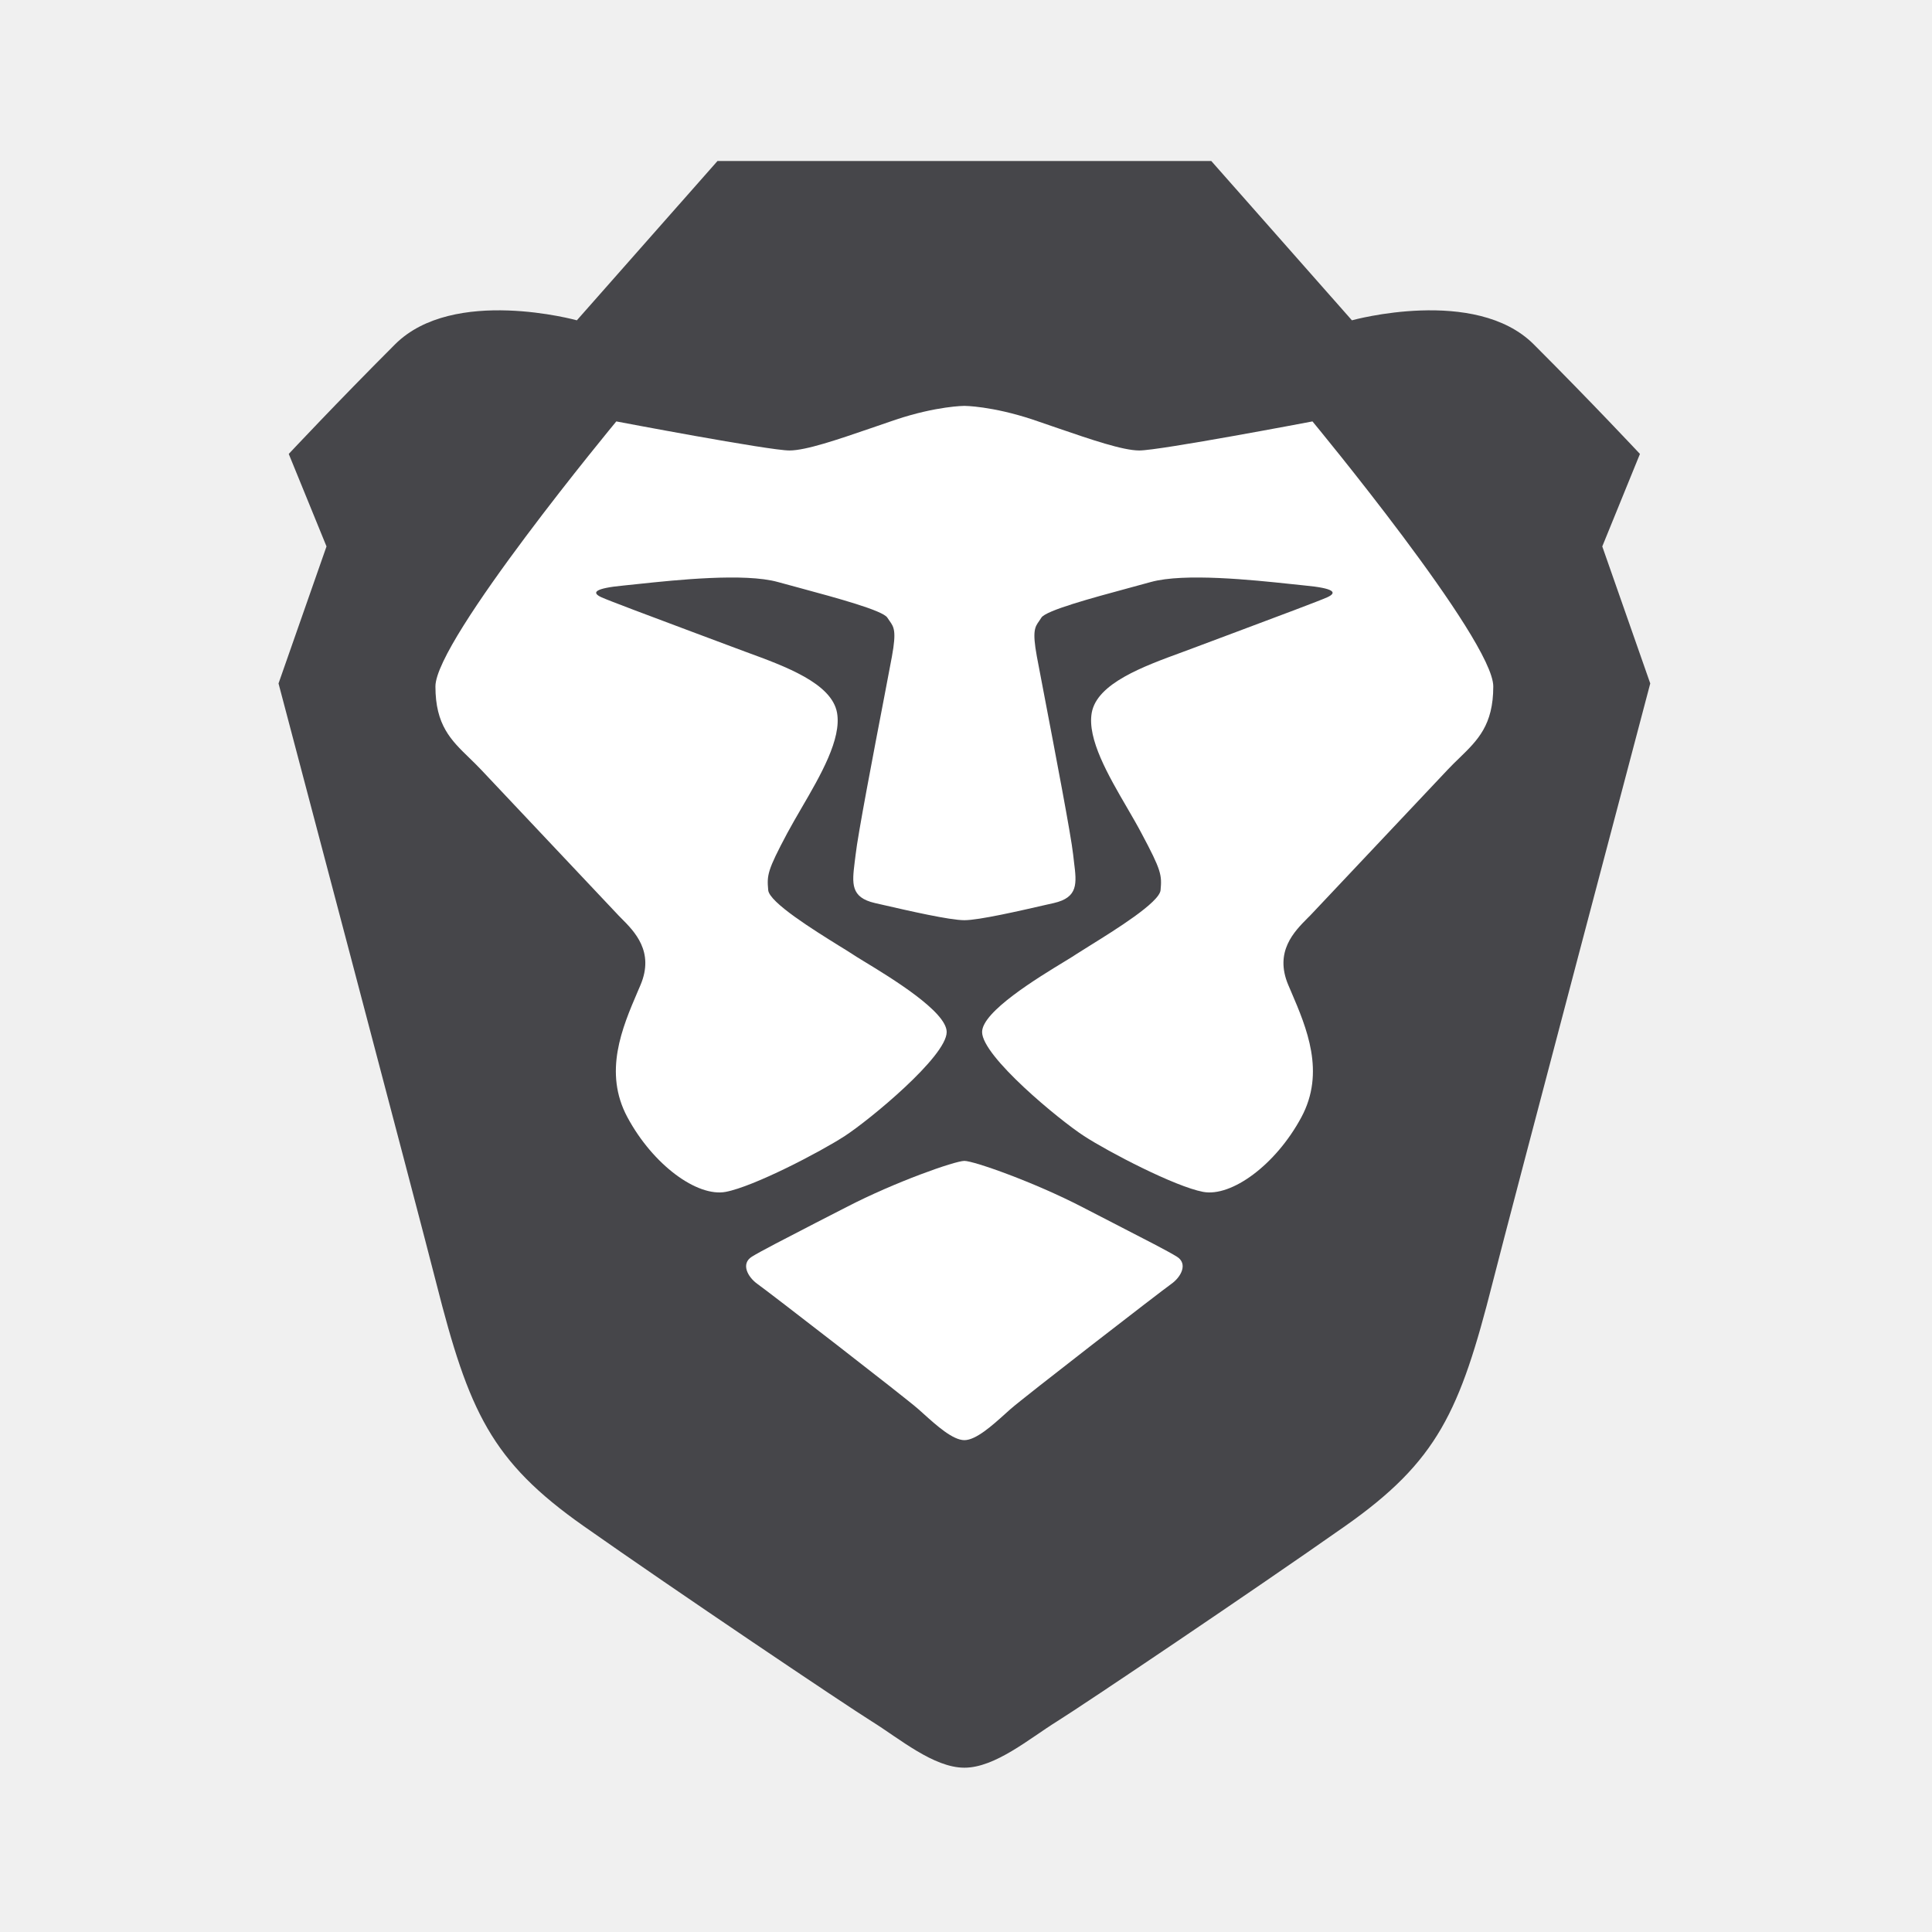
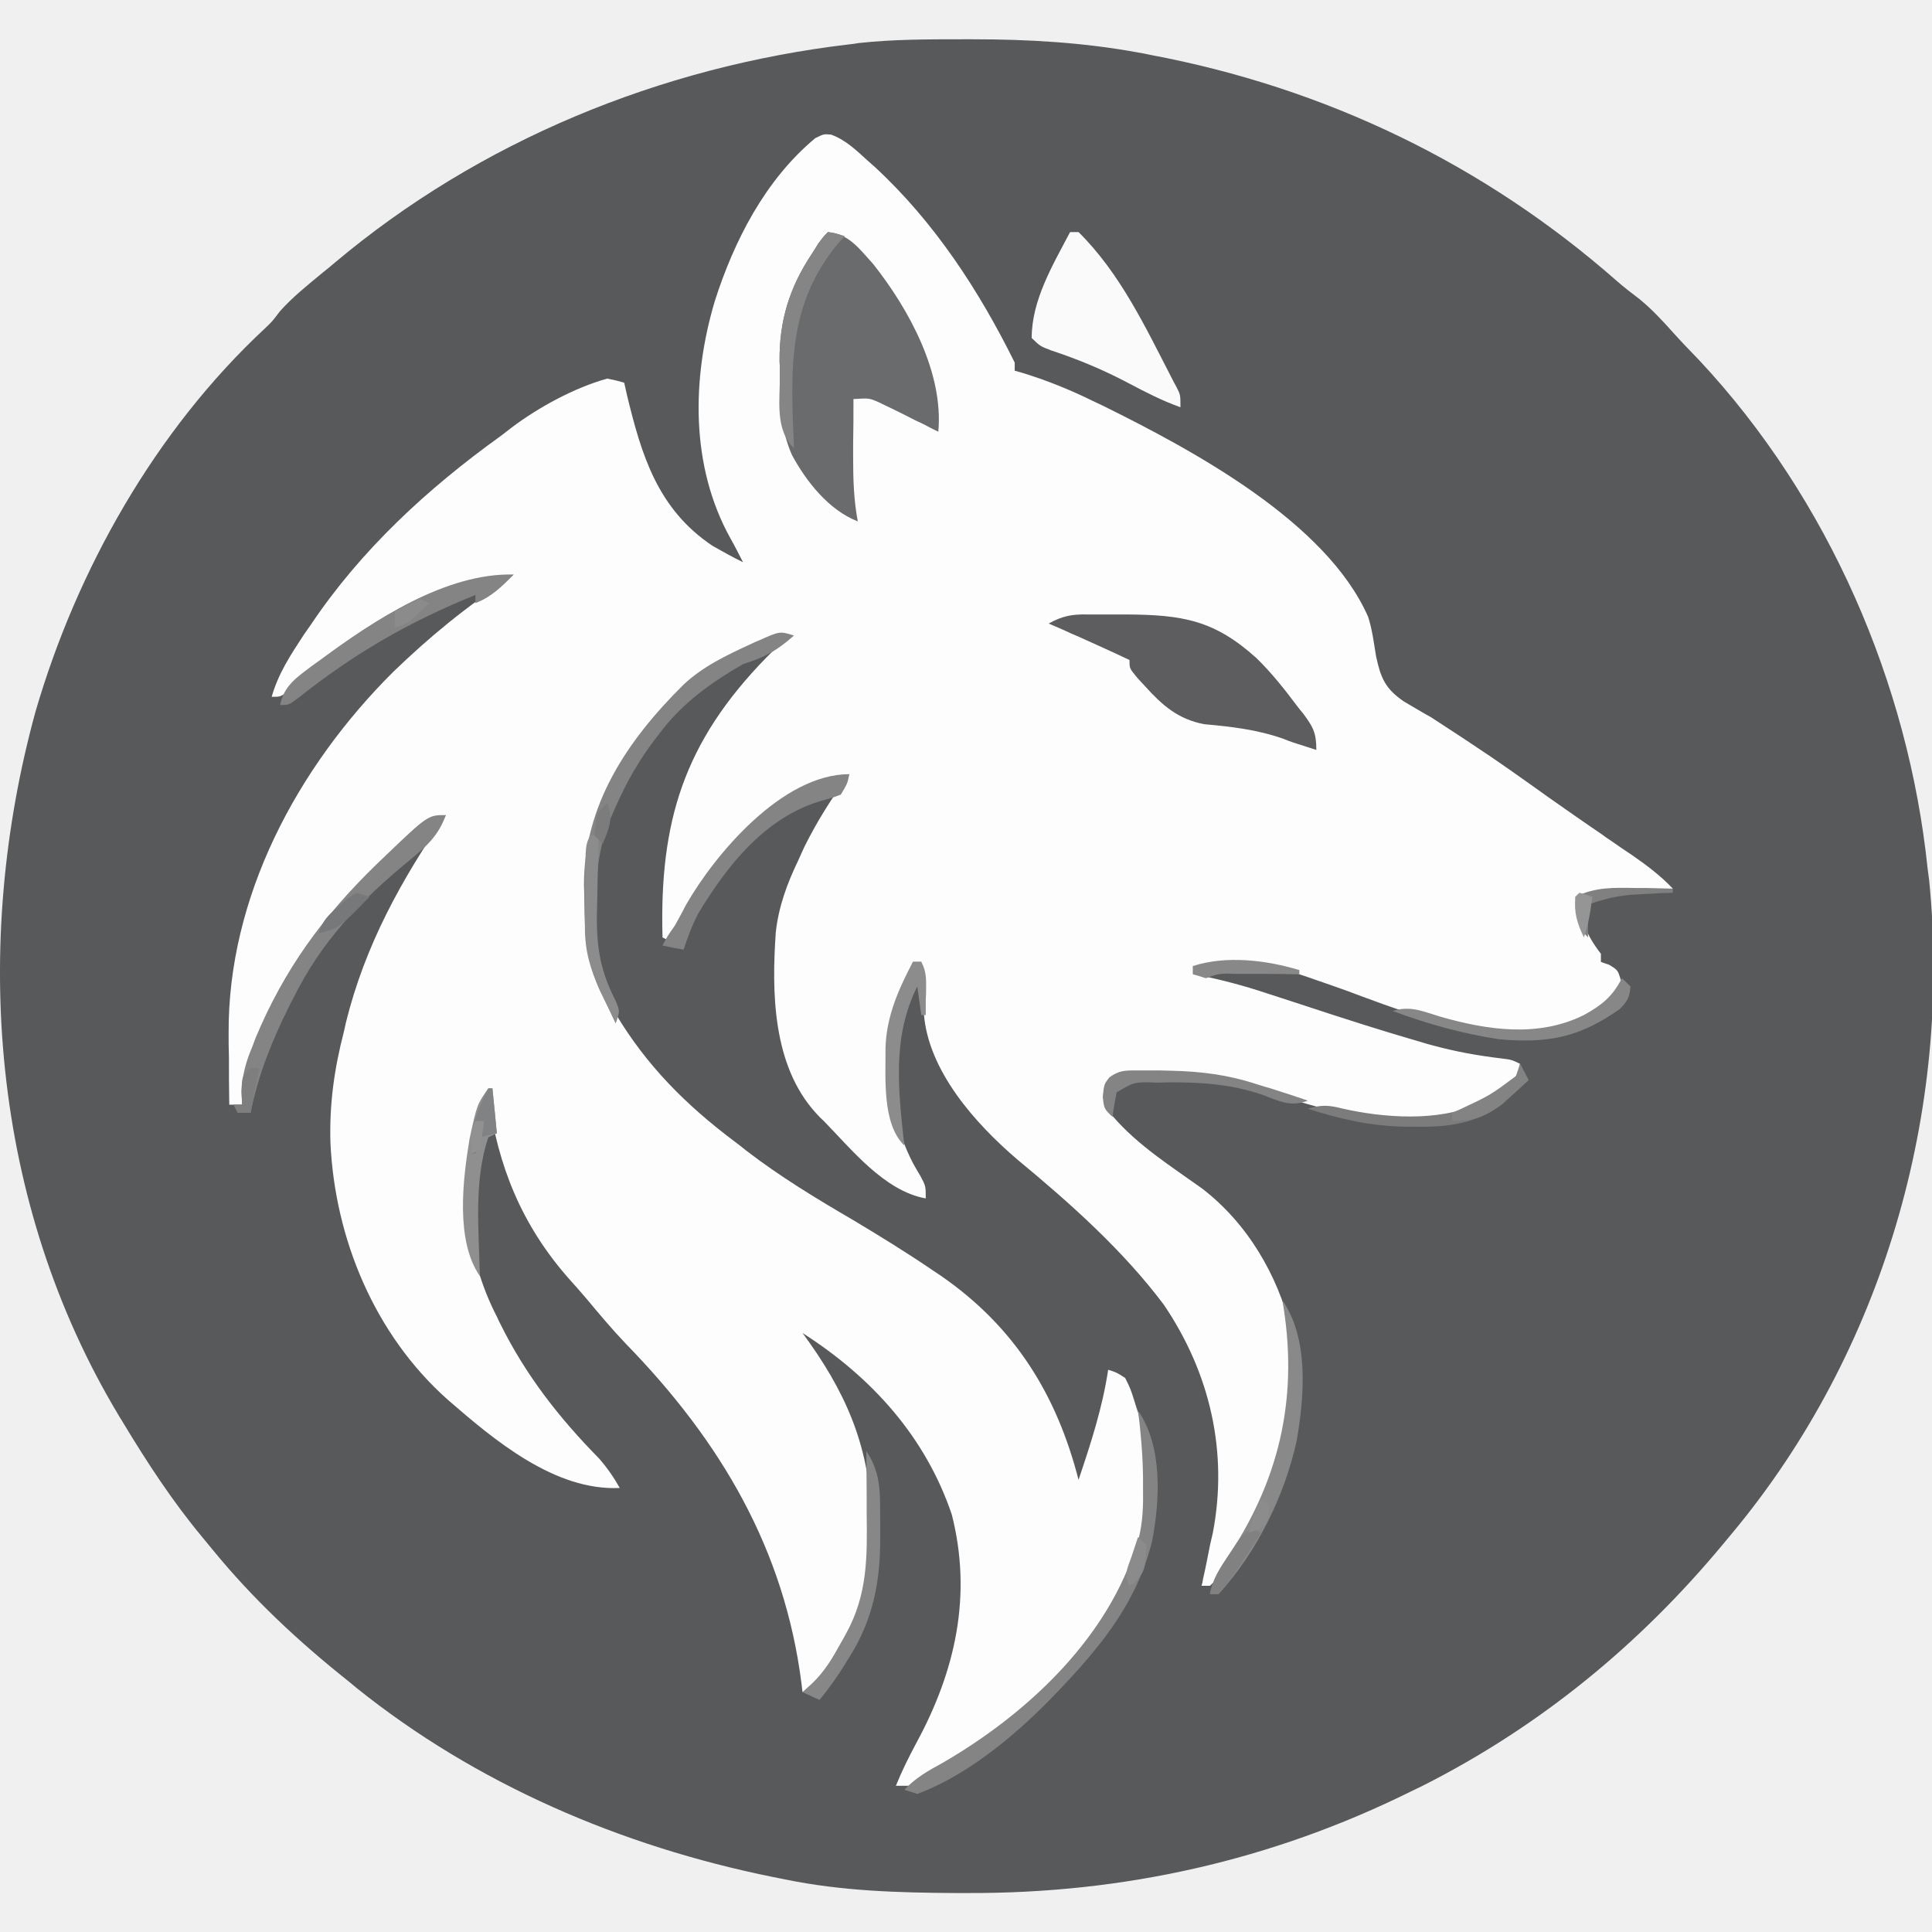
- <svg xmlns="http://www.w3.org/2000/svg" width="24" height="24" viewBox="0 0 24 24" fill="none">
-   <path fill-rule="evenodd" clip-rule="evenodd" d="M19.904 6.788L20.372 5.639C20.372 5.639 19.776 5.001 19.052 4.277C18.328 3.554 16.794 3.979 16.794 3.979L15.047 2H11.98H8.913L7.166 3.979C7.166 3.979 5.632 3.554 4.908 4.277C4.184 5.001 3.587 5.639 3.587 5.639L4.056 6.788L3.46 8.49C3.46 8.49 5.214 15.126 5.419 15.937C5.824 17.533 6.101 18.15 7.251 18.958C8.401 19.767 10.489 21.171 10.83 21.384C11.171 21.596 11.597 21.959 11.98 21.959C12.363 21.959 12.789 21.596 13.13 21.384C13.471 21.171 15.558 19.767 16.709 18.958C17.859 18.15 18.136 17.533 18.541 15.937C18.746 15.126 20.5 8.49 20.5 8.49L19.904 6.788Z" fill="#46464A" />
-   <path d="M14.153 5.596C14.408 5.596 16.304 5.235 16.304 5.235C16.304 5.235 18.55 7.947 18.55 8.527C18.55 9.007 18.357 9.194 18.13 9.415C18.082 9.461 18.033 9.509 17.984 9.561L16.299 11.348C16.282 11.366 16.264 11.385 16.244 11.404C16.076 11.573 15.829 11.822 16.003 12.235C16.015 12.262 16.027 12.291 16.039 12.319C16.231 12.767 16.467 13.319 16.166 13.879C15.846 14.474 15.297 14.871 14.946 14.806C14.595 14.74 13.769 14.309 13.466 14.112C13.162 13.915 12.2 13.123 12.2 12.82C12.2 12.567 12.892 12.146 13.228 11.942C13.295 11.901 13.348 11.869 13.378 11.848C13.413 11.825 13.471 11.789 13.542 11.745C13.849 11.554 14.403 11.211 14.417 11.058C14.434 10.87 14.428 10.815 14.18 10.351C14.128 10.252 14.066 10.146 14.003 10.037C13.767 9.632 13.504 9.179 13.562 8.854C13.628 8.488 14.203 8.278 14.69 8.1C14.75 8.078 14.81 8.056 14.867 8.034C15.009 7.981 15.188 7.914 15.374 7.844C15.86 7.662 16.4 7.46 16.489 7.419C16.613 7.362 16.581 7.308 16.207 7.273C16.158 7.268 16.097 7.262 16.026 7.254C15.564 7.205 14.711 7.115 14.296 7.23C14.215 7.253 14.124 7.277 14.028 7.303C13.562 7.429 12.991 7.584 12.936 7.673C12.927 7.688 12.917 7.702 12.909 7.714C12.856 7.789 12.822 7.837 12.88 8.154C12.897 8.248 12.933 8.434 12.977 8.663C13.105 9.334 13.306 10.381 13.331 10.616C13.335 10.649 13.339 10.681 13.342 10.711C13.375 10.974 13.396 11.148 13.091 11.218C13.066 11.224 13.039 11.23 13.011 11.236C12.667 11.315 12.162 11.431 11.98 11.431C11.797 11.431 11.292 11.315 10.948 11.236C10.921 11.23 10.894 11.224 10.869 11.218C10.564 11.148 10.585 10.974 10.617 10.711C10.621 10.681 10.625 10.649 10.629 10.616C10.654 10.381 10.855 9.331 10.984 8.66C11.027 8.432 11.063 8.248 11.08 8.154C11.138 7.837 11.104 7.789 11.051 7.714C11.042 7.702 11.033 7.688 11.023 7.673C10.969 7.584 10.398 7.429 9.932 7.303C9.836 7.277 9.745 7.253 9.663 7.23C9.249 7.115 8.396 7.205 7.934 7.254C7.863 7.262 7.802 7.268 7.752 7.273C7.379 7.308 7.347 7.362 7.47 7.419C7.559 7.46 8.099 7.662 8.585 7.844C8.772 7.914 8.951 7.981 9.093 8.034C9.15 8.056 9.209 8.078 9.27 8.1C9.757 8.278 10.332 8.488 10.398 8.854C10.456 9.179 10.193 9.632 9.957 10.037C9.894 10.146 9.832 10.252 9.779 10.351C9.532 10.815 9.526 10.87 9.543 11.058C9.557 11.21 10.11 11.554 10.417 11.745C10.489 11.789 10.547 11.825 10.582 11.848C10.612 11.869 10.665 11.901 10.732 11.942C11.068 12.146 11.76 12.567 11.76 12.82C11.76 13.123 10.798 13.915 10.494 14.112C10.191 14.309 9.365 14.74 9.014 14.806C8.662 14.871 8.114 14.474 7.794 13.879C7.493 13.319 7.729 12.767 7.921 12.319C7.933 12.291 7.945 12.262 7.957 12.235C8.131 11.822 7.884 11.573 7.715 11.404C7.696 11.385 7.677 11.366 7.661 11.348L5.976 9.561C5.927 9.509 5.878 9.462 5.83 9.415C5.602 9.194 5.409 9.007 5.409 8.527C5.409 7.947 7.656 5.235 7.656 5.235C7.656 5.235 9.552 5.596 9.807 5.596C10.011 5.596 10.405 5.461 10.816 5.32C10.92 5.284 11.025 5.248 11.128 5.213C11.639 5.043 11.98 5.042 11.98 5.042C11.98 5.042 12.321 5.043 12.832 5.213C12.935 5.248 13.04 5.284 13.144 5.32C13.555 5.461 13.949 5.596 14.153 5.596Z" fill="white" />
-   <path d="M13.827 15.192C14.228 15.398 14.512 15.544 14.62 15.611C14.759 15.698 14.674 15.863 14.547 15.952C14.421 16.041 12.718 17.358 12.553 17.504C12.532 17.522 12.509 17.543 12.486 17.564C12.327 17.707 12.124 17.89 11.98 17.89C11.836 17.89 11.633 17.707 11.473 17.563C11.45 17.542 11.428 17.522 11.407 17.504C11.242 17.358 9.539 16.041 9.412 15.952C9.286 15.863 9.201 15.698 9.34 15.611C9.448 15.544 9.732 15.398 10.133 15.191C10.251 15.131 10.379 15.065 10.515 14.995C11.115 14.684 11.863 14.421 11.98 14.421C12.097 14.421 12.845 14.684 13.445 14.995C13.582 15.065 13.709 15.131 13.827 15.192Z" fill="white" />
+ <svg xmlns="http://www.w3.org/2000/svg" width="24px" height="24px" viewBox="0 0 24 23" version="1.1">
+   <g id="surface1">
+     <path style=" stroke:none;fill-rule:nonzero;fill:rgb(34.51%,34.902%,35.294%);fill-opacity:1;" d="M 11.957 -0.012 C 12.02 -0.012 12.02 -0.012 12.082 -0.012 C 12.777 -0.012 13.453 0.027 14.137 0.152 C 14.207 0.164 14.207 0.164 14.281 0.18 C 16.469 0.59 18.438 1.543 20.082 2.988 C 20.176 3.07 20.273 3.145 20.371 3.219 C 20.527 3.348 20.656 3.488 20.789 3.637 C 20.895 3.754 21.004 3.867 21.113 3.98 C 22.719 5.699 23.707 7.996 23.945 10.285 C 23.953 10.336 23.957 10.387 23.965 10.438 C 24.25 13.301 23.395 16.289 21.52 18.543 C 21.465 18.609 21.465 18.609 21.406 18.68 C 20.375 19.922 19.141 20.941 17.672 21.684 C 17.625 21.707 17.578 21.73 17.527 21.754 C 15.801 22.609 13.961 23.023 12.02 23.016 C 11.973 23.016 11.926 23.016 11.875 23.016 C 11.16 23.012 10.461 22.992 9.758 22.848 C 9.707 22.836 9.652 22.828 9.598 22.816 C 7.711 22.434 5.914 21.66 4.43 20.469 C 4.398 20.441 4.367 20.418 4.336 20.391 C 3.707 19.891 3.141 19.363 2.637 18.746 C 2.594 18.695 2.555 18.645 2.512 18.594 C 2.141 18.148 1.828 17.668 1.531 17.176 C 1.512 17.141 1.488 17.109 1.469 17.074 C -0.109 14.441 -0.355 11.242 0.441 8.34 C 0.953 6.582 1.926 4.848 3.297 3.574 C 3.383 3.492 3.383 3.492 3.477 3.367 C 3.637 3.188 3.82 3.043 4.008 2.887 C 4.059 2.848 4.109 2.805 4.16 2.762 C 5.949 1.258 8.195 0.328 10.551 0.051 C 10.586 0.047 10.625 0.043 10.664 0.035 C 11.094 -0.012 11.523 -0.012 11.957 -0.012 Z M 11.957 -0.012 " />
+     <path style=" stroke:none;fill-rule:nonzero;fill:rgb(99.216%,99.216%,99.216%);fill-opacity:1;" d="M 10.324 1.172 C 10.504 1.238 10.633 1.363 10.77 1.488 C 10.801 1.516 10.832 1.543 10.863 1.57 C 11.609 2.258 12.164 3.113 12.605 4.004 C 12.605 4.035 12.605 4.07 12.605 4.105 C 12.637 4.113 12.664 4.121 12.691 4.129 C 13 4.223 13.289 4.34 13.574 4.48 C 13.621 4.504 13.668 4.523 13.715 4.547 C 14.836 5.102 16.48 5.988 16.996 7.164 C 17.047 7.324 17.066 7.484 17.094 7.652 C 17.152 7.922 17.207 8.055 17.441 8.215 C 17.555 8.281 17.664 8.348 17.777 8.41 C 17.91 8.496 18.039 8.582 18.172 8.668 C 18.207 8.691 18.242 8.715 18.277 8.738 C 18.605 8.953 18.922 9.18 19.238 9.406 C 19.457 9.559 19.672 9.711 19.891 9.859 C 19.934 9.891 19.977 9.922 20.02 9.949 C 20.102 10.008 20.184 10.062 20.266 10.117 C 20.453 10.246 20.625 10.375 20.781 10.539 C 20.715 10.539 20.648 10.543 20.582 10.547 C 20.496 10.551 20.406 10.555 20.32 10.559 C 20.277 10.562 20.234 10.562 20.188 10.566 C 20.148 10.566 20.105 10.57 20.062 10.57 C 20.023 10.574 19.984 10.574 19.945 10.578 C 19.832 10.59 19.73 10.609 19.621 10.641 C 19.645 10.941 19.695 11.098 19.887 11.348 C 19.887 11.383 19.887 11.414 19.887 11.449 C 19.918 11.461 19.953 11.473 19.988 11.484 C 20.098 11.551 20.098 11.551 20.137 11.684 C 20.141 11.723 20.145 11.762 20.148 11.805 C 19.684 12.215 19.293 12.344 18.66 12.332 C 18 12.293 17.332 12.031 16.723 11.805 C 16.59 11.758 16.461 11.711 16.332 11.668 C 16.273 11.648 16.211 11.625 16.148 11.605 C 15.844 11.508 15.574 11.492 15.254 11.496 C 15.211 11.496 15.172 11.496 15.129 11.496 C 15.027 11.5 14.926 11.5 14.82 11.5 C 14.82 11.535 14.82 11.566 14.82 11.602 C 14.867 11.609 14.867 11.609 14.91 11.617 C 15.191 11.676 15.457 11.746 15.727 11.836 C 15.785 11.855 15.785 11.855 15.848 11.875 C 15.973 11.914 16.094 11.957 16.219 11.996 C 16.703 12.156 17.191 12.312 17.68 12.453 C 17.715 12.465 17.75 12.473 17.789 12.484 C 18.074 12.562 18.355 12.613 18.648 12.648 C 18.777 12.664 18.777 12.664 18.883 12.715 C 18.867 12.863 18.84 12.91 18.719 13.012 C 18.652 13.059 18.652 13.059 18.582 13.102 C 18.512 13.148 18.512 13.148 18.441 13.191 C 17.891 13.512 17.137 13.438 16.531 13.293 C 16.328 13.242 16.129 13.184 15.93 13.121 C 15.859 13.102 15.793 13.082 15.723 13.062 C 15.609 13.027 15.496 12.992 15.383 12.957 C 15.059 12.867 14.754 12.859 14.418 12.859 C 14.367 12.859 14.316 12.855 14.262 12.855 C 14.215 12.855 14.164 12.855 14.117 12.855 C 14.07 12.855 14.027 12.855 13.98 12.855 C 13.859 12.859 13.859 12.859 13.766 12.969 C 13.73 13.125 13.738 13.227 13.824 13.367 C 14.133 13.727 14.547 13.988 14.93 14.262 C 15.496 14.695 15.871 15.34 16.035 16.008 C 16.152 17.18 15.809 18.168 15.109 19.117 C 15.086 19.145 15.059 19.172 15.031 19.199 C 15 19.199 14.965 19.199 14.926 19.199 C 14.934 19.172 14.941 19.145 14.945 19.113 C 14.977 18.973 15.004 18.832 15.031 18.695 C 15.043 18.645 15.055 18.594 15.066 18.543 C 15.258 17.543 15.035 16.559 14.457 15.707 C 13.953 15.035 13.297 14.449 12.645 13.91 C 12.113 13.457 11.531 12.801 11.477 12.094 C 11.473 12.016 11.469 11.938 11.465 11.859 C 11.465 11.82 11.461 11.781 11.461 11.742 C 11.453 11.645 11.449 11.547 11.445 11.449 C 11.41 11.449 11.375 11.449 11.34 11.449 C 11.332 11.48 11.32 11.508 11.309 11.539 C 11.184 11.906 11.184 11.906 11.125 12.047 C 10.945 12.645 11.059 13.418 11.348 13.961 C 11.375 14.008 11.402 14.059 11.434 14.109 C 11.5 14.234 11.5 14.234 11.5 14.387 C 10.988 14.297 10.574 13.773 10.234 13.426 C 10.199 13.395 10.168 13.363 10.137 13.328 C 9.594 12.734 9.586 11.82 9.637 11.082 C 9.672 10.762 9.777 10.477 9.918 10.184 C 9.941 10.129 9.969 10.074 9.992 10.02 C 10.152 9.699 10.336 9.406 10.551 9.117 C 9.496 9.586 8.82 10.16 8.336 11.195 C 8.301 11.18 8.266 11.164 8.23 11.145 C 8.191 9.711 8.492 8.723 9.52 7.668 C 9.613 7.574 9.711 7.484 9.812 7.395 C 8.852 7.668 8.211 8.215 7.703 9.027 C 7.293 9.793 7.164 10.711 7.375 11.559 C 7.434 11.719 7.504 11.859 7.594 12.008 C 7.613 12.035 7.629 12.062 7.648 12.094 C 8.031 12.734 8.516 13.223 9.125 13.68 C 9.172 13.715 9.223 13.754 9.27 13.793 C 9.691 14.117 10.137 14.387 10.598 14.656 C 10.93 14.855 11.262 15.059 11.582 15.277 C 11.617 15.301 11.652 15.324 11.688 15.348 C 12.609 15.984 13.129 16.832 13.398 17.883 C 13.551 17.43 13.695 16.988 13.766 16.516 C 13.867 16.547 13.867 16.547 13.977 16.617 C 14.043 16.75 14.043 16.75 14.094 16.91 C 14.109 16.965 14.129 17.016 14.145 17.07 C 14.383 17.902 14.27 18.719 13.832 19.465 C 13.234 20.348 12.316 21.27 11.289 21.684 C 11.234 21.684 11.184 21.684 11.129 21.684 C 11.203 21.5 11.289 21.328 11.383 21.152 C 11.871 20.254 12.078 19.316 11.824 18.316 C 11.5 17.355 10.836 16.613 9.969 16.059 C 10 16.102 10.031 16.145 10.062 16.188 C 10.57 16.91 10.82 17.574 10.828 18.453 C 10.828 18.535 10.828 18.535 10.828 18.621 C 10.832 19.156 10.699 19.574 10.422 20.035 C 10.402 20.07 10.379 20.105 10.359 20.145 C 10.34 20.18 10.32 20.211 10.301 20.246 C 10.273 20.293 10.273 20.293 10.246 20.34 C 10.164 20.434 10.086 20.469 9.969 20.52 C 9.965 20.484 9.961 20.453 9.957 20.418 C 9.746 18.75 8.957 17.406 7.773 16.191 C 7.602 16.012 7.445 15.824 7.289 15.637 C 7.215 15.551 7.141 15.465 7.066 15.383 C 6.477 14.715 6.184 13.98 6.066 13.121 C 6.039 13.18 6.016 13.242 5.988 13.301 C 5.977 13.336 5.961 13.367 5.949 13.402 C 5.691 14.203 5.789 15.117 6.172 15.855 C 6.188 15.891 6.203 15.922 6.219 15.953 C 6.531 16.582 6.945 17.113 7.441 17.617 C 7.543 17.734 7.625 17.852 7.699 17.984 C 6.891 18.023 6.137 17.387 5.566 16.891 C 4.652 16.082 4.16 14.883 4.105 13.699 C 4.09 13.219 4.152 12.777 4.273 12.312 C 4.281 12.277 4.289 12.242 4.297 12.203 C 4.531 11.254 4.98 10.434 5.539 9.625 C 4.43 10.32 3.66 11.309 3.195 12.488 C 3.18 12.52 3.168 12.555 3.156 12.586 C 3.074 12.801 3.031 13 3.008 13.223 C 2.953 13.223 2.902 13.223 2.848 13.223 C 2.844 13.023 2.844 12.828 2.844 12.633 C 2.84 12.531 2.84 12.434 2.84 12.332 C 2.832 10.652 3.68 9.047 4.883 7.848 C 5.332 7.414 5.801 7.027 6.328 6.688 C 5.336 6.797 4.496 7.34 3.75 7.945 C 3.699 7.988 3.699 7.988 3.648 8.027 C 3.617 8.055 3.59 8.078 3.559 8.102 C 3.48 8.156 3.48 8.156 3.375 8.156 C 3.457 7.867 3.609 7.637 3.773 7.387 C 3.816 7.324 3.816 7.324 3.863 7.258 C 4.484 6.332 5.309 5.57 6.223 4.914 C 6.27 4.879 6.312 4.844 6.359 4.809 C 6.691 4.559 7.137 4.316 7.543 4.203 C 7.66 4.227 7.66 4.227 7.754 4.254 C 7.766 4.309 7.777 4.359 7.789 4.41 C 7.969 5.152 8.168 5.824 8.852 6.281 C 8.977 6.352 9.102 6.422 9.23 6.484 C 9.18 6.387 9.129 6.285 9.074 6.188 C 8.574 5.289 8.594 4.199 8.879 3.242 C 9.117 2.496 9.504 1.734 10.129 1.215 C 10.234 1.164 10.234 1.164 10.324 1.172 Z M 10.324 1.172 " />
+     <path style=" stroke:none;fill-rule:nonzero;fill:rgb(41.569%,41.961%,42.745%);fill-opacity:1;" d="M 10.285 2.383 C 10.551 2.406 10.68 2.598 10.848 2.781 C 11.297 3.348 11.723 4.137 11.656 4.863 C 11.598 4.836 11.539 4.805 11.48 4.773 C 11.402 4.738 11.324 4.699 11.25 4.66 C 11.211 4.641 11.172 4.621 11.133 4.602 C 11.094 4.582 11.059 4.566 11.02 4.547 C 10.984 4.531 10.949 4.512 10.914 4.496 C 10.797 4.445 10.797 4.445 10.602 4.457 C 10.602 4.645 10.602 4.832 10.598 5.02 C 10.598 5.07 10.598 5.125 10.598 5.18 C 10.598 5.449 10.605 5.711 10.656 5.977 C 10.293 5.836 10.012 5.477 9.836 5.148 C 9.691 4.812 9.691 4.512 9.688 4.152 C 9.688 4.098 9.688 4.043 9.684 3.984 C 9.68 3.488 9.805 3.074 10.086 2.652 C 10.113 2.613 10.137 2.57 10.164 2.527 C 10.234 2.434 10.234 2.434 10.285 2.383 Z M 10.285 2.383 " />
+     <path style=" stroke:none;fill-rule:nonzero;fill:rgb(36.471%,36.471%,37.255%);fill-opacity:1;" d="M 13.508 7.133 C 13.562 7.133 13.613 7.133 13.668 7.133 C 13.746 7.133 13.746 7.133 13.828 7.133 C 13.883 7.133 13.934 7.133 13.988 7.133 C 14.691 7.137 15.086 7.203 15.609 7.676 C 15.797 7.859 15.957 8.062 16.113 8.27 C 16.137 8.301 16.16 8.332 16.188 8.363 C 16.312 8.531 16.352 8.602 16.352 8.816 C 16.035 8.715 16.035 8.715 15.938 8.676 C 15.613 8.562 15.297 8.527 14.957 8.496 C 14.633 8.434 14.434 8.258 14.223 8.023 C 14.188 7.984 14.148 7.945 14.113 7.902 C 14.031 7.801 14.031 7.801 14.031 7.699 C 13.828 7.602 13.617 7.508 13.41 7.414 C 13.375 7.398 13.336 7.383 13.301 7.367 C 13.211 7.324 13.117 7.285 13.027 7.246 C 13.195 7.152 13.316 7.129 13.508 7.133 Z M 13.508 7.133 " />
+     <path style=" stroke:none;fill-rule:nonzero;fill:rgb(98.039%,98.039%,98.039%);fill-opacity:1;" d="M 13.293 2.383 C 13.328 2.383 13.363 2.383 13.398 2.383 C 13.918 2.898 14.23 3.566 14.559 4.203 C 14.578 4.242 14.598 4.277 14.617 4.312 C 14.664 4.406 14.664 4.406 14.664 4.559 C 14.441 4.48 14.238 4.375 14.031 4.266 C 13.715 4.098 13.398 3.965 13.055 3.852 C 12.922 3.801 12.922 3.801 12.816 3.699 C 12.816 3.227 13.078 2.793 13.293 2.383 Z M 13.293 2.383 " />
+     <path style=" stroke:none;fill-rule:nonzero;fill:rgb(51.765%,51.765%,51.765%);fill-opacity:1;" d="M 9.863 7.395 C 9.652 7.582 9.504 7.664 9.23 7.75 C 8.844 7.973 8.504 8.215 8.23 8.562 C 8.207 8.59 8.188 8.621 8.164 8.648 C 7.949 8.922 7.785 9.211 7.648 9.523 C 7.629 9.562 7.613 9.602 7.594 9.645 C 7.434 10.02 7.402 10.355 7.406 10.762 C 7.406 10.848 7.406 10.848 7.402 10.938 C 7.406 11.316 7.477 11.594 7.648 11.934 C 7.699 12.059 7.699 12.059 7.648 12.211 C 7.605 12.121 7.566 12.035 7.523 11.949 C 7.5 11.902 7.477 11.852 7.453 11.805 C 7.281 11.418 7.262 11.098 7.258 10.684 C 7.258 10.625 7.258 10.566 7.254 10.504 C 7.25 9.504 7.789 8.699 8.492 8.004 C 8.734 7.777 9.023 7.641 9.328 7.5 C 9.359 7.484 9.395 7.469 9.434 7.453 C 9.688 7.34 9.688 7.34 9.863 7.395 Z M 9.863 7.395 " />
+     <path style=" stroke:none;fill-rule:nonzero;fill:rgb(51.765%,51.765%,51.765%);fill-opacity:1;" d="M 14.137 17.023 C 14.445 17.469 14.41 18.133 14.312 18.645 C 14.121 19.41 13.676 19.953 13.133 20.52 C 13.094 20.559 13.055 20.602 13.012 20.645 C 12.57 21.09 11.996 21.562 11.395 21.785 C 11.34 21.766 11.289 21.75 11.234 21.734 C 11.371 21.586 11.531 21.496 11.711 21.398 C 12.734 20.805 13.699 19.906 14.082 18.797 C 14.102 18.742 14.121 18.688 14.141 18.629 C 14.199 18.402 14.203 18.195 14.199 17.965 C 14.199 17.926 14.199 17.883 14.199 17.844 C 14.195 17.566 14.172 17.297 14.137 17.023 Z M 14.137 17.023 " />
+     <path style=" stroke:none;fill-rule:nonzero;fill:rgb(51.765%,51.765%,51.765%);fill-opacity:1;" d="M 5.539 9.625 C 5.445 9.879 5.312 10 5.105 10.172 C 4.48 10.684 3.992 11.191 3.641 11.906 C 3.621 11.941 3.605 11.973 3.586 12.012 C 3.375 12.438 3.207 12.855 3.113 13.324 C 3.059 13.324 3.008 13.324 2.953 13.324 C 2.938 13.289 2.918 13.258 2.902 13.223 C 2.938 13.223 2.973 13.223 3.008 13.223 C 3.004 13.145 3.004 13.145 3 13.07 C 3.008 12.855 3.055 12.688 3.137 12.496 C 3.148 12.461 3.164 12.426 3.176 12.391 C 3.531 11.543 4.008 10.887 4.676 10.238 C 4.707 10.207 4.742 10.176 4.773 10.145 C 5.316 9.625 5.316 9.625 5.539 9.625 Z M 5.539 9.625 " />
+     <path style=" stroke:none;fill-rule:nonzero;fill:rgb(51.765%,51.765%,51.765%);fill-opacity:1;" d="M 6.383 6.637 C 6.234 6.785 6.109 6.914 5.906 6.992 C 5.906 6.957 5.906 6.926 5.906 6.891 C 5.082 7.223 4.395 7.621 3.703 8.172 C 3.586 8.258 3.586 8.258 3.48 8.258 C 3.527 8.016 3.688 7.914 3.883 7.766 C 3.918 7.742 3.953 7.715 3.992 7.688 C 4.637 7.211 5.539 6.613 6.383 6.637 Z M 6.383 6.637 " />
+     <path style=" stroke:none;fill-rule:nonzero;fill:rgb(51.765%,51.765%,51.765%);fill-opacity:1;" d="M 10.551 9.117 C 10.527 9.234 10.527 9.234 10.445 9.371 C 10.352 9.406 10.352 9.406 10.238 9.438 C 9.516 9.633 9.035 10.25 8.676 10.844 C 8.598 10.992 8.543 11.141 8.492 11.297 C 8.406 11.281 8.316 11.266 8.23 11.246 C 8.281 11.145 8.281 11.145 8.387 10.992 C 8.434 10.906 8.48 10.824 8.523 10.738 C 8.879 10.117 9.715 9.117 10.551 9.117 Z M 10.551 9.117 " />
+     <path style=" stroke:none;fill-rule:nonzero;fill:rgb(53.725%,53.725%,53.725%);fill-opacity:1;" d="M 15.93 15.652 C 16.262 16.133 16.203 16.844 16.109 17.391 C 15.965 18.062 15.613 18.789 15.137 19.301 C 15.105 19.301 15.07 19.301 15.031 19.301 C 15.066 19.105 15.168 18.965 15.281 18.797 C 15.922 17.816 16.129 16.797 15.93 15.652 Z M 15.93 15.652 " />
+     <path style=" stroke:none;fill-rule:nonzero;fill:rgb(52.941%,52.941%,52.941%);fill-opacity:1;" d="M 10.762 17.527 C 10.961 17.82 10.93 18.098 10.934 18.438 C 10.934 18.492 10.934 18.547 10.934 18.602 C 10.938 19.145 10.844 19.621 10.551 20.086 C 10.531 20.117 10.512 20.145 10.496 20.176 C 10.398 20.332 10.297 20.477 10.18 20.617 C 10.109 20.586 10.039 20.551 9.969 20.52 C 10.008 20.484 10.047 20.449 10.086 20.414 C 10.25 20.258 10.348 20.086 10.453 19.895 C 10.473 19.863 10.488 19.832 10.508 19.797 C 10.781 19.305 10.773 18.832 10.766 18.289 C 10.766 18.215 10.766 18.141 10.766 18.066 C 10.766 17.887 10.762 17.707 10.762 17.527 Z M 10.762 17.527 " />
+     <path style=" stroke:none;fill-rule:nonzero;fill:rgb(52.157%,52.157%,52.157%);fill-opacity:1;" d="M 10.285 2.383 C 10.395 2.402 10.395 2.402 10.496 2.434 C 10.477 2.453 10.457 2.473 10.438 2.492 C 9.77 3.27 9.824 4.109 9.863 5.066 C 9.621 4.836 9.691 4.457 9.688 4.152 C 9.688 4.098 9.688 4.043 9.684 3.984 C 9.68 3.488 9.805 3.074 10.086 2.652 C 10.113 2.613 10.137 2.57 10.164 2.527 C 10.234 2.434 10.234 2.434 10.285 2.383 Z M 10.285 2.383 " />
+     <path style=" stroke:none;fill-rule:nonzero;fill:rgb(52.941%,52.941%,52.941%);fill-opacity:1;" d="M 20.148 11.652 C 20.184 11.684 20.219 11.719 20.254 11.754 C 20.246 11.887 20.215 11.941 20.121 12.035 C 19.629 12.383 19.234 12.465 18.621 12.41 C 18.164 12.34 17.73 12.219 17.301 12.059 C 17.52 11.988 17.68 12.066 17.891 12.129 C 18.477 12.297 19.109 12.391 19.676 12.109 C 19.902 11.984 20.031 11.879 20.148 11.652 Z M 20.148 11.652 " />
+     <path style=" stroke:none;fill-rule:nonzero;fill:rgb(56.078%,56.078%,56.078%);fill-opacity:1;" d="M 6.066 13.02 C 6.082 13.02 6.102 13.02 6.117 13.02 C 6.137 13.203 6.152 13.387 6.172 13.578 C 6.121 13.602 6.121 13.602 6.066 13.629 C 5.883 14.168 5.949 14.789 5.961 15.352 C 5.656 14.914 5.75 14.152 5.832 13.652 C 5.926 13.219 5.926 13.219 6.066 13.02 Z M 6.066 13.02 " />
+     <path style=" stroke:none;fill-rule:nonzero;fill:rgb(48.627%,48.627%,48.627%);fill-opacity:1;" d="M 18.883 12.715 C 18.918 12.781 18.953 12.848 18.988 12.918 C 18.918 12.984 18.848 13.047 18.777 13.113 C 18.738 13.148 18.699 13.184 18.66 13.219 C 18.328 13.457 17.996 13.504 17.59 13.496 C 17.52 13.496 17.52 13.496 17.449 13.496 C 17.023 13.488 16.648 13.402 16.246 13.273 C 16.41 13.223 16.508 13.227 16.672 13.27 C 17.184 13.387 17.875 13.438 18.355 13.211 C 18.469 13.145 18.469 13.145 18.566 13.07 C 18.621 13.035 18.672 13 18.73 12.961 C 18.844 12.871 18.844 12.871 18.883 12.715 Z M 18.883 12.715 " />
+     <path style=" stroke:none;fill-rule:nonzero;fill:rgb(54.902%,54.902%,55.294%);fill-opacity:1;" d="M 11.34 11.449 C 11.375 11.449 11.41 11.449 11.445 11.449 C 11.516 11.582 11.504 11.688 11.504 11.836 C 11.5 11.887 11.5 11.938 11.5 11.988 C 11.5 12.027 11.5 12.066 11.5 12.109 C 11.48 12.109 11.465 12.109 11.445 12.109 C 11.43 11.992 11.41 11.875 11.395 11.754 C 11.078 12.387 11.16 13.047 11.234 13.73 C 10.953 13.457 11.004 12.879 11 12.516 C 11.012 12.125 11.16 11.793 11.34 11.449 Z M 11.34 11.449 " />
+     <path style=" stroke:none;fill-rule:nonzero;fill:rgb(51.765%,51.765%,51.765%);fill-opacity:1;" d="M 14.109 12.797 C 14.152 12.797 14.199 12.797 14.25 12.797 C 14.32 12.797 14.32 12.797 14.398 12.797 C 14.445 12.797 14.496 12.801 14.547 12.801 C 14.922 12.809 15.258 12.852 15.613 12.969 C 15.672 12.988 15.73 13.004 15.793 13.023 C 15.945 13.07 16.094 13.121 16.246 13.172 C 16.031 13.258 15.887 13.176 15.676 13.098 C 15.297 12.969 14.938 12.945 14.539 12.945 C 14.484 12.945 14.43 12.949 14.375 12.949 C 14.094 12.938 14.094 12.938 13.871 13.07 C 13.852 13.172 13.832 13.273 13.82 13.375 C 13.715 13.273 13.715 13.273 13.699 13.125 C 13.715 12.969 13.715 12.969 13.781 12.883 C 13.898 12.801 13.961 12.797 14.109 12.797 Z M 14.109 12.797 " />
+     <path style=" stroke:none;fill-rule:nonzero;fill:rgb(54.902%,54.902%,54.902%);fill-opacity:1;" d="M 7.332 9.879 C 7.367 9.879 7.402 9.879 7.438 9.879 C 7.438 9.922 7.434 9.969 7.434 10.012 C 7.43 10.18 7.426 10.348 7.422 10.516 C 7.422 10.59 7.418 10.66 7.418 10.734 C 7.402 11.176 7.434 11.531 7.648 11.938 C 7.699 12.059 7.699 12.059 7.648 12.211 C 7.605 12.121 7.566 12.035 7.523 11.949 C 7.5 11.902 7.477 11.852 7.453 11.805 C 7.332 11.535 7.266 11.316 7.266 11.023 C 7.266 10.961 7.266 10.902 7.266 10.84 C 7.27 10.777 7.27 10.715 7.27 10.652 C 7.27 10.59 7.27 10.527 7.27 10.461 C 7.273 9.996 7.273 9.996 7.332 9.879 Z M 7.332 9.879 " />
+     <path style=" stroke:none;fill-rule:nonzero;fill:rgb(51.373%,51.373%,51.373%);fill-opacity:1;" d="M 18.883 12.715 C 18.918 12.781 18.953 12.848 18.988 12.918 C 18.914 12.984 18.844 13.051 18.77 13.113 C 18.727 13.152 18.688 13.188 18.645 13.227 C 18.438 13.379 18.301 13.426 18.039 13.426 C 18.039 13.391 18.039 13.359 18.039 13.324 C 18.074 13.309 18.109 13.293 18.145 13.277 C 18.512 13.105 18.512 13.105 18.832 12.867 C 18.848 12.816 18.867 12.766 18.883 12.715 Z M 18.883 12.715 " />
+     <path style=" stroke:none;fill-rule:nonzero;fill:rgb(53.333%,53.333%,53.333%);fill-opacity:1;" d="M 16.141 11.551 C 16.141 11.566 16.141 11.586 16.141 11.602 C 16.109 11.602 16.082 11.602 16.051 11.602 C 15.918 11.598 15.785 11.598 15.648 11.598 C 15.602 11.598 15.555 11.598 15.508 11.598 C 15.465 11.598 15.418 11.598 15.375 11.598 C 15.332 11.598 15.289 11.598 15.25 11.594 C 15.129 11.598 15.129 11.598 14.98 11.652 C 14.93 11.637 14.875 11.617 14.82 11.602 C 14.82 11.566 14.82 11.535 14.82 11.5 C 15.234 11.367 15.73 11.426 16.141 11.551 Z M 16.141 11.551 " />
+     <path style=" stroke:none;fill-rule:nonzero;fill:rgb(50.588%,50.588%,50.588%);fill-opacity:1;" d="M 15.559 18.492 C 15.594 18.508 15.629 18.523 15.664 18.543 C 15.609 18.629 15.551 18.719 15.492 18.809 C 15.457 18.855 15.426 18.906 15.395 18.957 C 15.227 19.203 15.227 19.203 15.137 19.301 C 15.105 19.301 15.07 19.301 15.031 19.301 C 15.066 19.109 15.16 18.973 15.266 18.812 C 15.301 18.762 15.332 18.711 15.367 18.66 C 15.453 18.543 15.453 18.543 15.559 18.492 Z M 15.559 18.492 " />
+     <path style=" stroke:none;fill-rule:nonzero;fill:rgb(50.588%,50.98%,51.373%);fill-opacity:1;" d="M 6.066 13.02 C 6.082 13.02 6.102 13.02 6.117 13.02 C 6.137 13.203 6.152 13.387 6.172 13.578 C 6.102 13.594 6.031 13.609 5.961 13.629 C 5.941 13.695 5.926 13.762 5.906 13.832 C 5.891 13.832 5.871 13.832 5.855 13.832 C 5.832 13.527 5.926 13.289 6.066 13.02 Z M 6.066 13.02 " />
+     <path style=" stroke:none;fill-rule:nonzero;fill:rgb(50.196%,50.196%,50.196%);fill-opacity:1;" d="M 20.324 10.531 C 20.367 10.531 20.414 10.531 20.457 10.531 C 20.566 10.535 20.676 10.535 20.781 10.539 C 20.781 10.555 20.781 10.57 20.781 10.59 C 20.707 10.594 20.707 10.594 20.633 10.594 C 20.535 10.602 20.535 10.602 20.434 10.605 C 20.367 10.609 20.305 10.613 20.238 10.617 C 20.051 10.637 19.898 10.676 19.727 10.738 C 19.727 10.875 19.727 11.008 19.727 11.145 C 19.57 10.992 19.59 10.852 19.57 10.641 C 19.82 10.516 20.051 10.527 20.324 10.531 Z M 20.324 10.531 " />
+     <path style=" stroke:none;fill-rule:nonzero;fill:rgb(46.667%,47.059%,47.451%);fill-opacity:1;" d="M 4.43 10.59 C 4.484 10.605 4.535 10.621 4.59 10.641 C 4.215 11.027 4.215 11.027 3.957 11.094 C 4.016 10.922 4.074 10.871 4.215 10.754 C 4.25 10.719 4.285 10.688 4.324 10.656 C 4.359 10.633 4.395 10.609 4.43 10.59 Z M 4.43 10.59 " />
+     <path style=" stroke:none;fill-rule:nonzero;fill:rgb(49.412%,49.412%,49.804%);fill-opacity:1;" d="M 3.113 12.766 C 3.148 12.766 3.184 12.766 3.219 12.766 C 3.184 12.949 3.148 13.133 3.113 13.324 C 3.059 13.324 3.008 13.324 2.953 13.324 C 2.938 13.289 2.918 13.258 2.902 13.223 C 2.938 13.223 2.973 13.223 3.008 13.223 C 3.004 13.168 3.004 13.109 3 13.051 C 3.008 12.867 3.008 12.867 3.113 12.766 Z M 3.113 12.766 " />
+     <path style=" stroke:none;fill-rule:nonzero;fill:rgb(54.51%,54.51%,54.902%);fill-opacity:1;" d="M 14.137 18.594 C 14.172 18.625 14.207 18.66 14.242 18.695 C 14.223 19.008 14.223 19.008 14.105 19.148 C 14.082 19.164 14.055 19.184 14.031 19.199 C 13.957 19.059 14.004 18.988 14.055 18.84 C 14.07 18.793 14.086 18.746 14.102 18.699 C 14.113 18.664 14.125 18.629 14.137 18.594 Z M 14.137 18.594 " />
+     <path style=" stroke:none;fill-rule:nonzero;fill:rgb(54.51%,54.51%,54.902%);fill-opacity:1;" d="M 5.223 6.941 C 5.258 6.957 5.293 6.973 5.328 6.992 C 5.082 7.238 5.082 7.238 4.906 7.297 C 4.906 7.227 4.906 7.16 4.906 7.094 C 5.008 7.039 5.113 6.988 5.223 6.941 Z M 5.223 6.941 " />
+     <path style=" stroke:none;fill-rule:nonzero;fill:rgb(58.431%,58.431%,58.431%);fill-opacity:1;" d="M 19.621 10.59 C 19.676 10.605 19.727 10.621 19.781 10.641 C 19.758 10.816 19.734 10.977 19.676 11.145 C 19.59 10.969 19.551 10.832 19.57 10.641 C 19.586 10.621 19.605 10.605 19.621 10.59 Z M 19.621 10.59 " />
+     <path style=" stroke:none;fill-rule:nonzero;fill:rgb(48.627%,48.627%,48.627%);fill-opacity:1;" d="M 7.543 9.473 C 7.621 9.668 7.566 9.793 7.488 9.98 C 7.457 9.945 7.422 9.914 7.383 9.879 C 7.41 9.602 7.41 9.602 7.543 9.473 Z M 7.543 9.473 " />
+     <path style=" stroke:none;fill-rule:nonzero;fill:rgb(54.902%,54.902%,54.902%);fill-opacity:1;" d="M 15.664 18.137 C 15.699 18.152 15.734 18.172 15.77 18.188 C 15.758 18.309 15.758 18.309 15.719 18.441 C 15.609 18.508 15.609 18.508 15.508 18.543 C 15.605 18.25 15.605 18.25 15.664 18.137 Z M 15.664 18.137 " />
+     <path style=" stroke:none;fill-rule:nonzero;fill:rgb(56.863%,56.863%,56.863%);fill-opacity:1;" d="M 5.906 13.426 C 5.941 13.426 5.977 13.426 6.012 13.426 C 6 13.543 5.98 13.664 5.961 13.781 C 5.91 13.805 5.91 13.805 5.855 13.832 C 5.848 13.539 5.848 13.539 5.906 13.426 Z M 5.906 13.426 " />
+   </g>
</svg>
